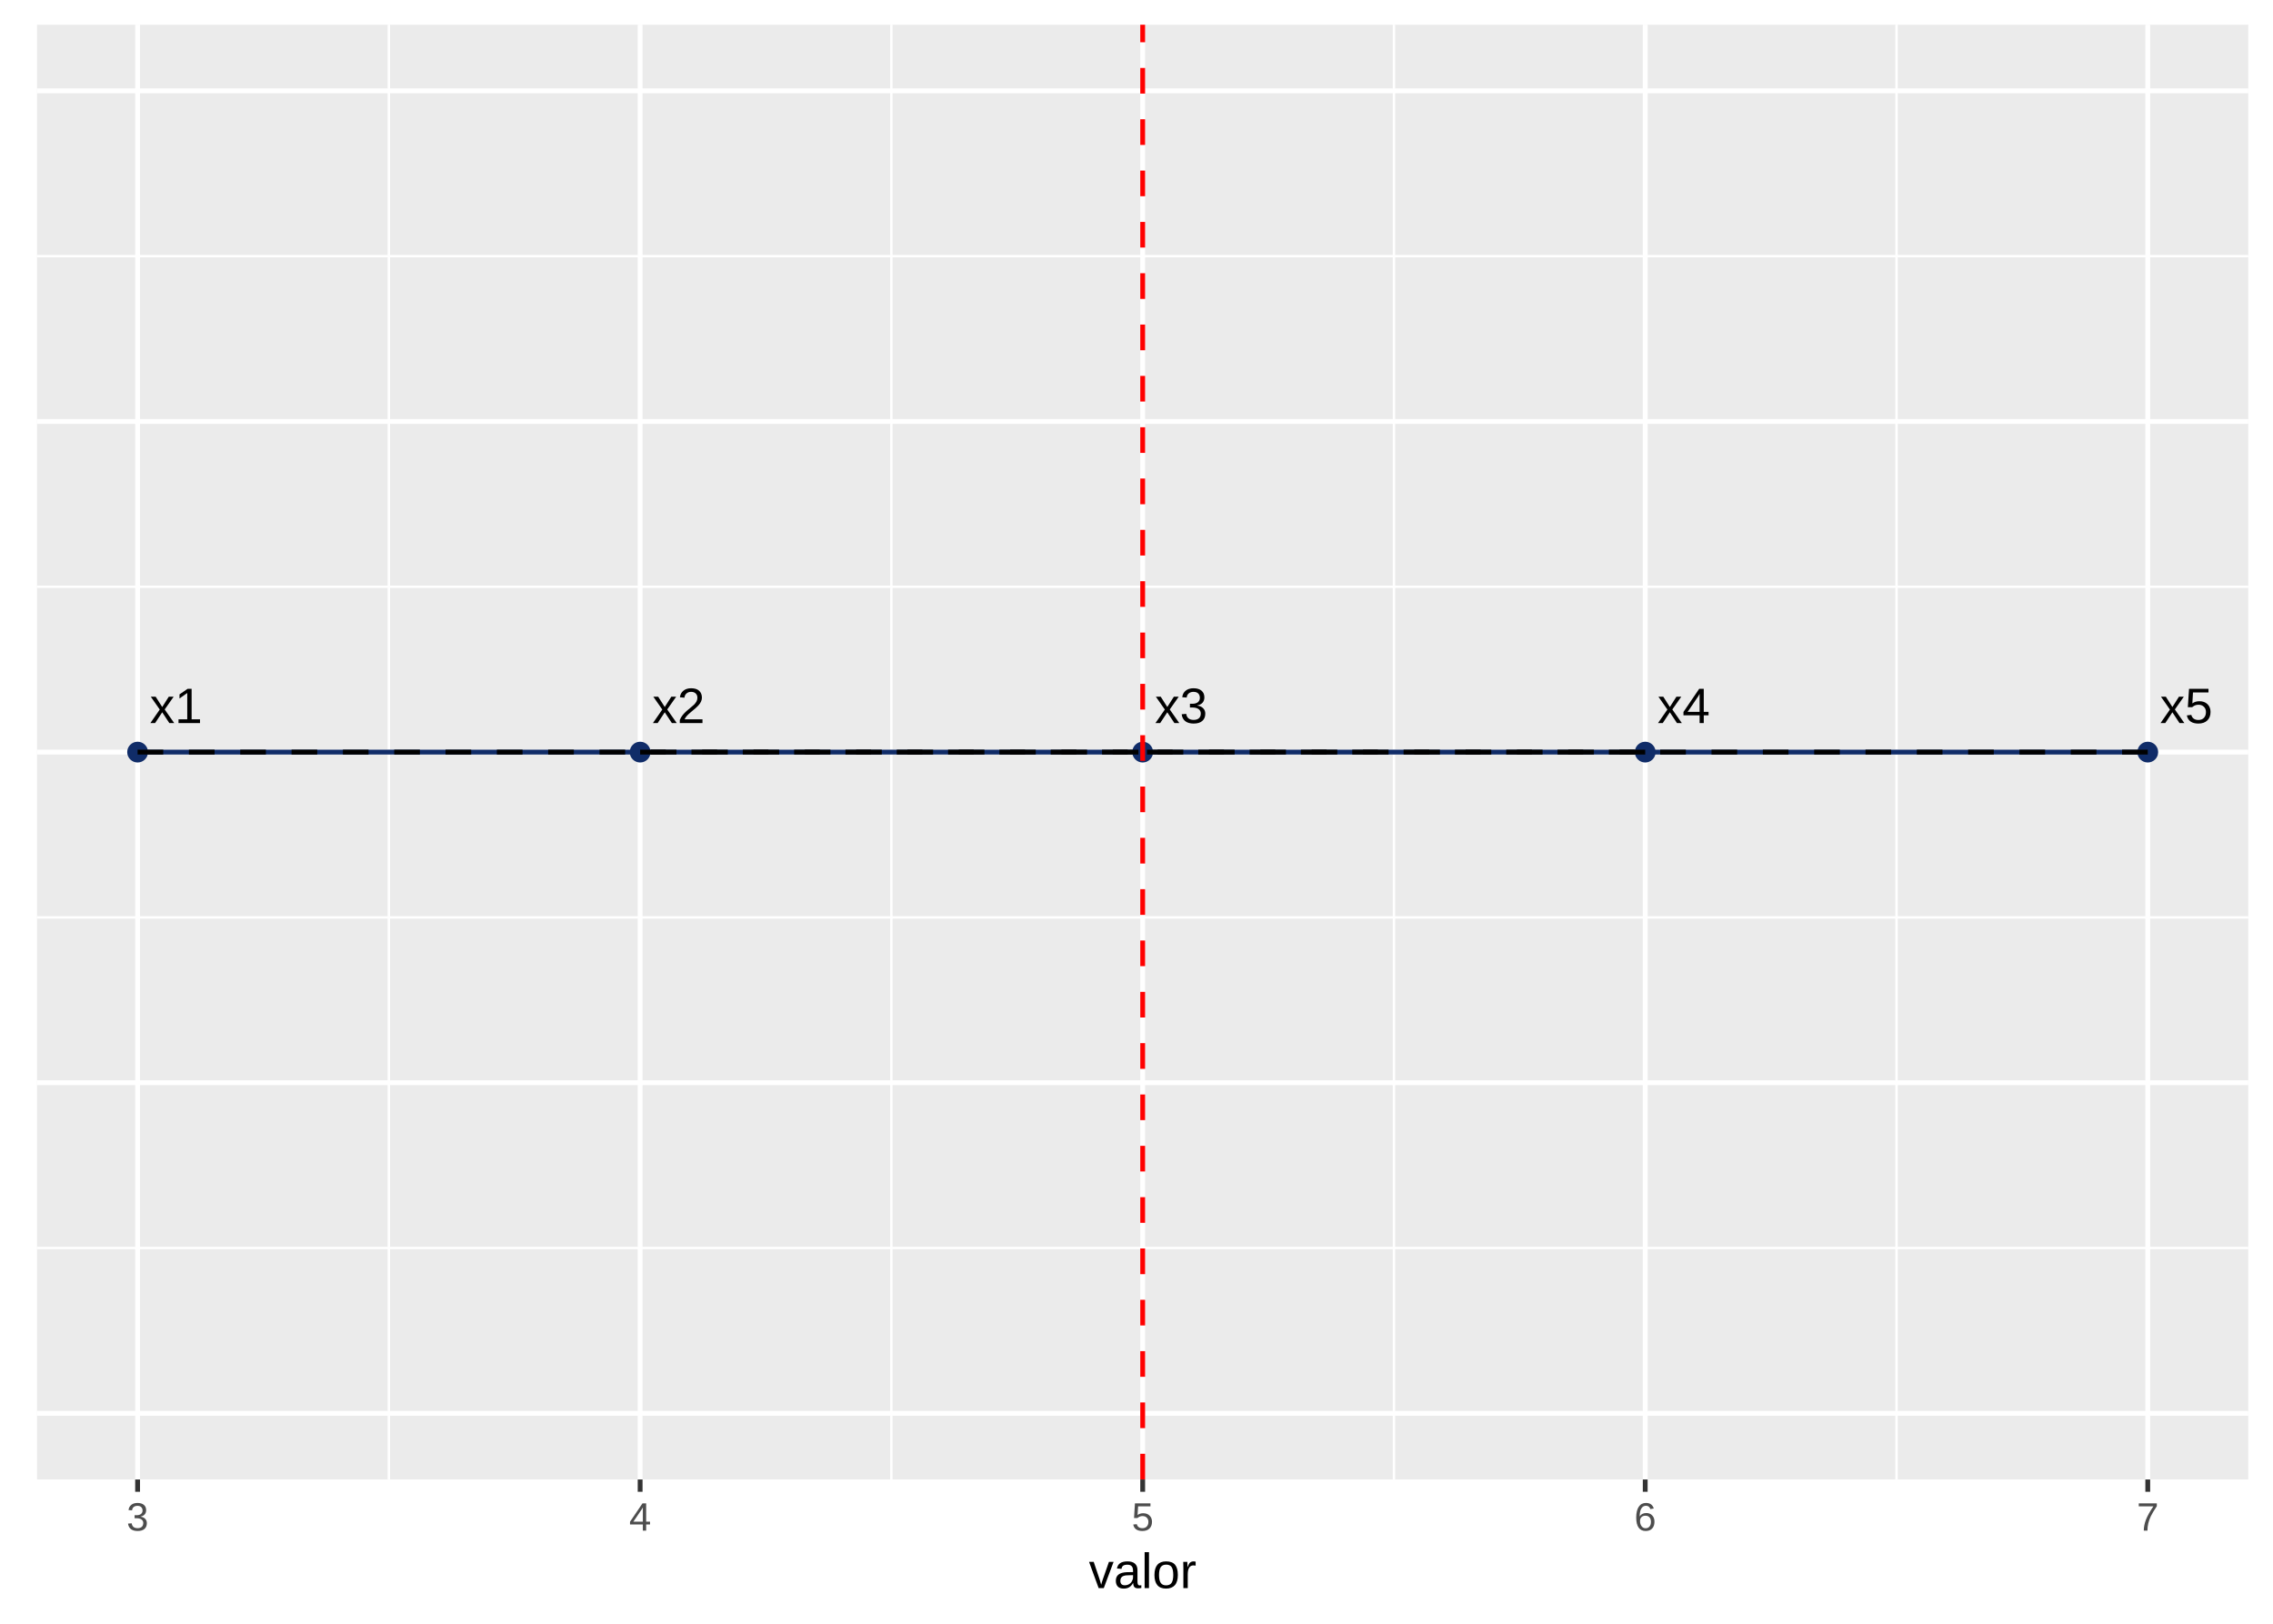
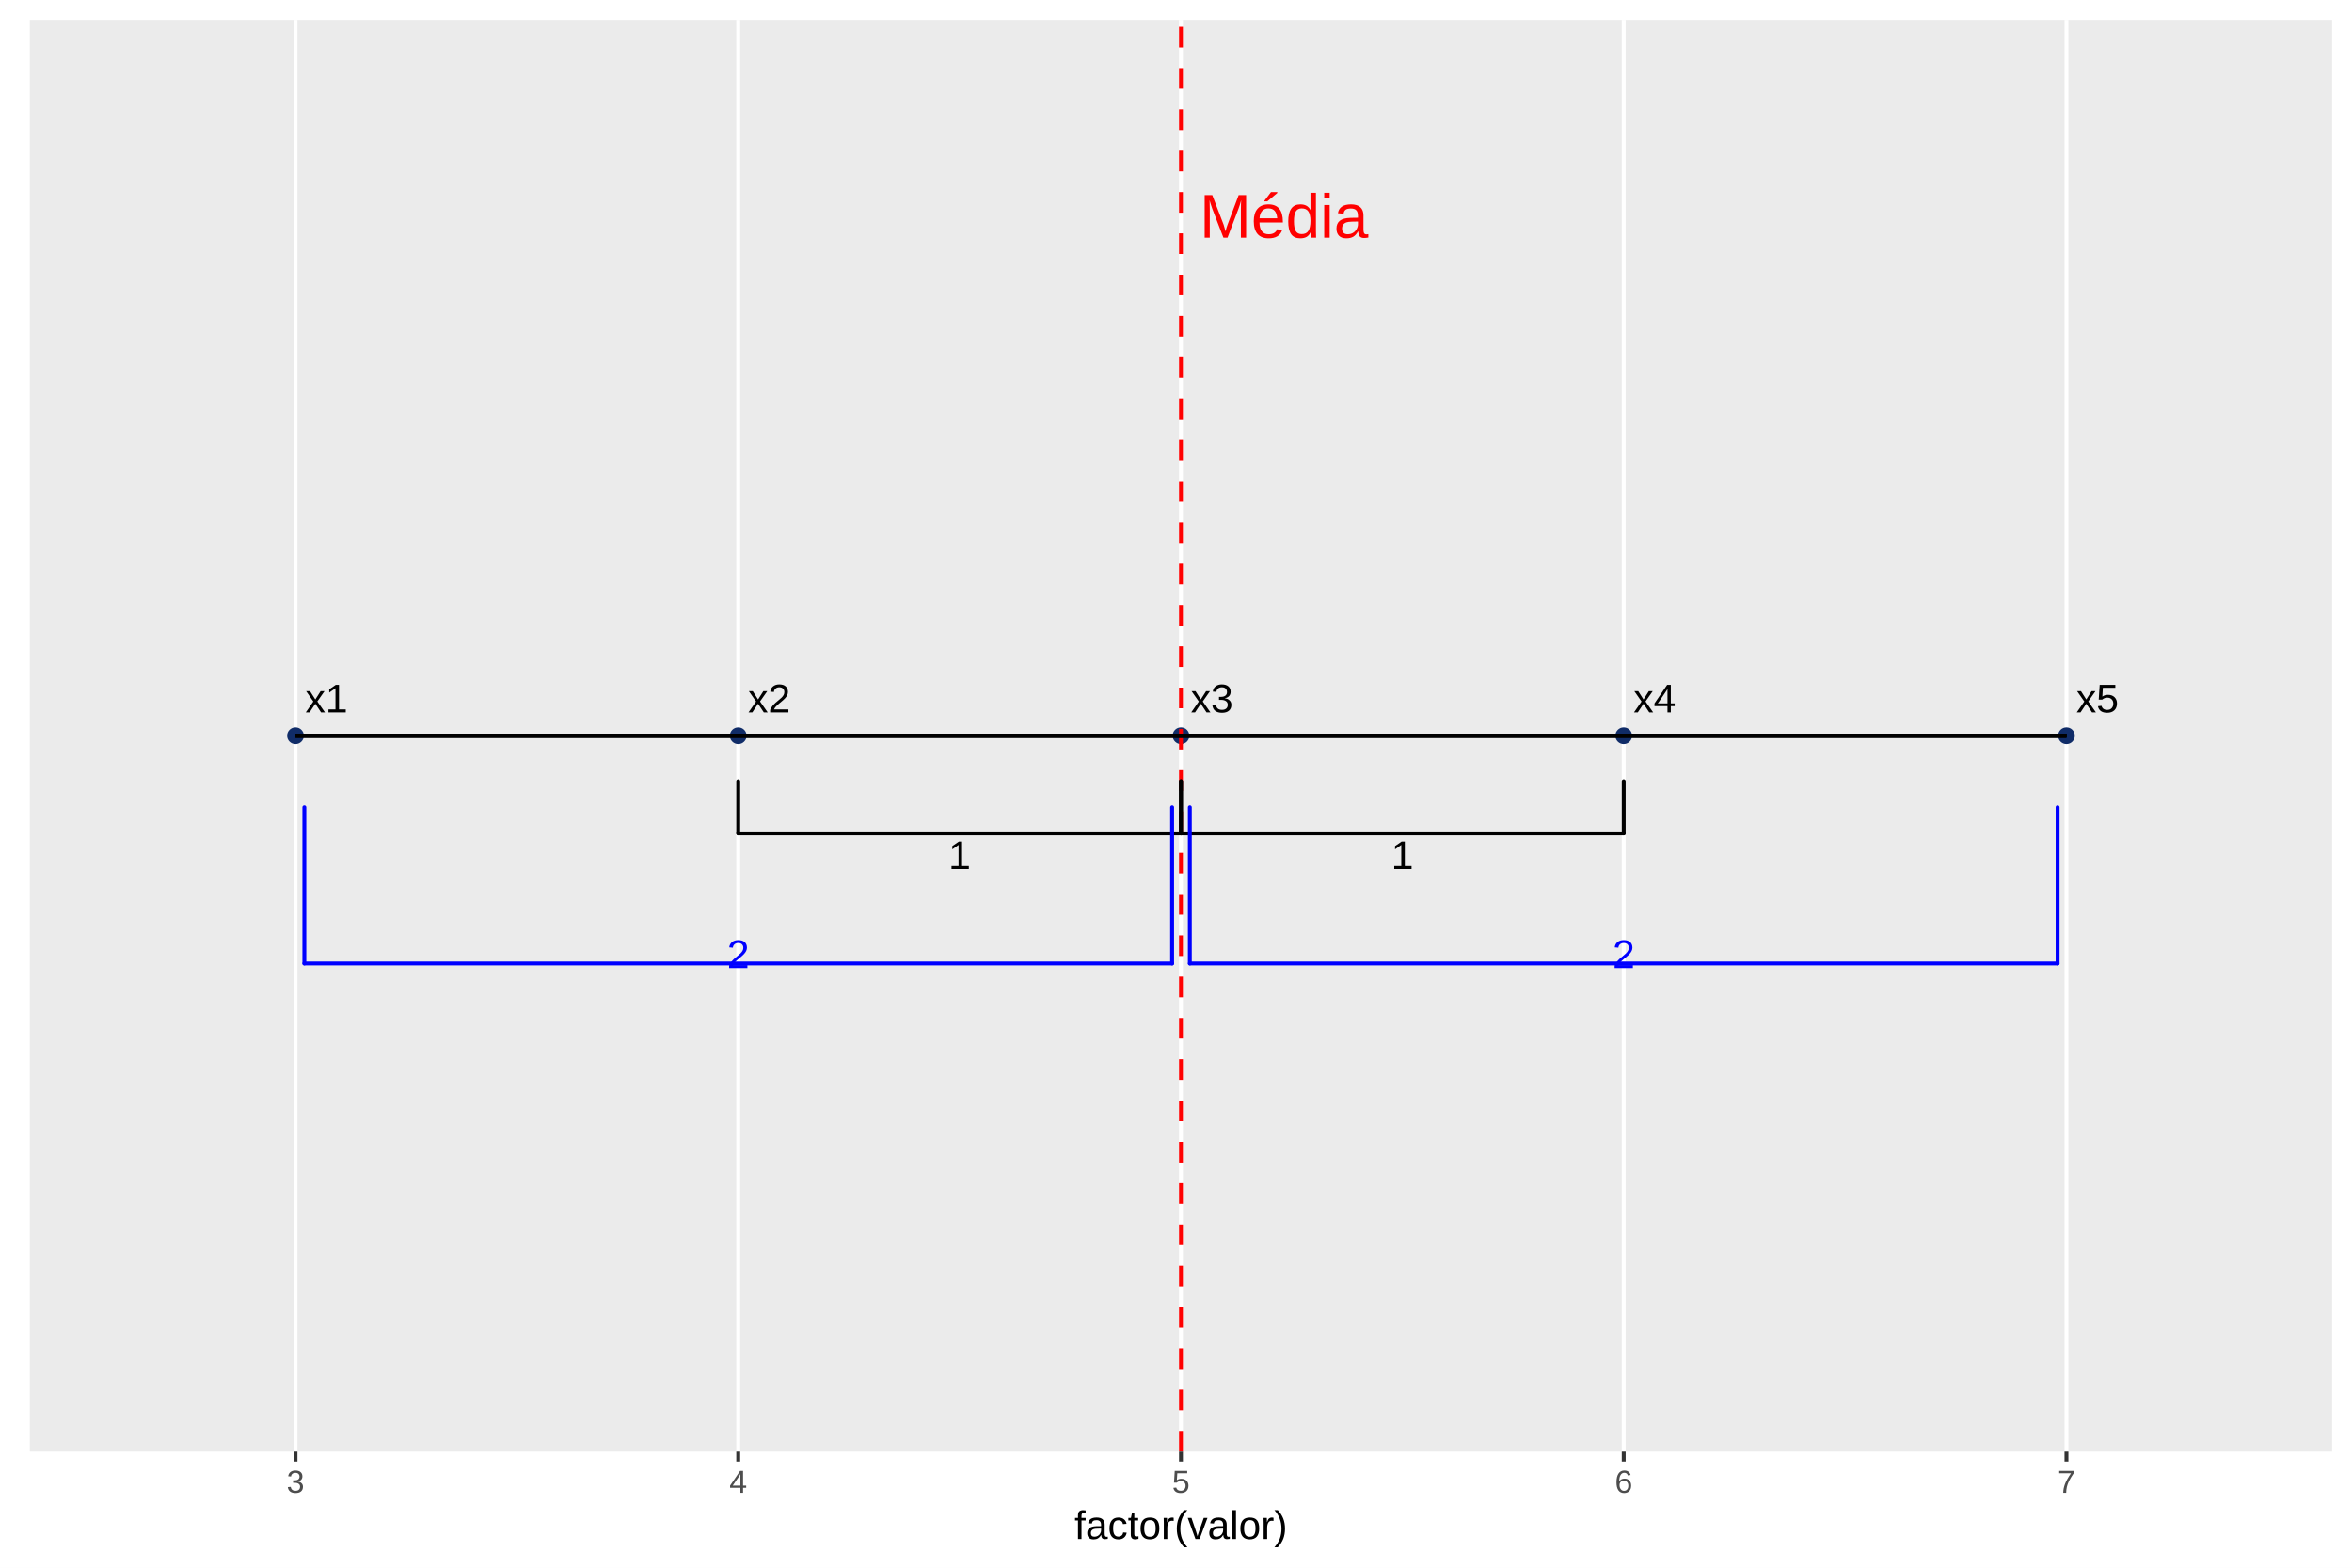
- <svg xmlns="http://www.w3.org/2000/svg" class="svglite" width="504.00pt" height="360.00pt" viewBox="0 0 504.00 360.00">
+ <svg xmlns="http://www.w3.org/2000/svg" class="svglite" width="648.00pt" height="432.00pt" viewBox="0 0 648.00 432.00">
  <defs>
    <style type="text/css">
    .svglite line, .svglite polyline, .svglite polygon, .svglite path, .svglite rect, .svglite circle {
      fill: none;
      stroke: #000000;
      stroke-linecap: round;
      stroke-linejoin: round;
      stroke-miterlimit: 10.00;
    }
    .svglite text {
      white-space: pre;
    }
  </style>
  </defs>
  <rect width="100%" height="100%" style="stroke: none; fill: #FFFFFF;" />
  <defs>
-     <clipPath id="cpMC4wMHw1MDQuMDB8MC4wMHwzNjAuMDA=">
-       <rect x="0.00" y="0.00" width="504.00" height="360.00" />
+     <clipPath id="cpMC4wMHw2NDguMDB8MC4wMHw0MzIuMDA=">
+       <rect x="0.00" y="0.00" width="648.00" height="432.00" />
    </clipPath>
  </defs>
-   <g clip-path="url(#cpMC4wMHw1MDQuMDB8MC4wMHwzNjAuMDA=)">
-     <rect x="0.00" y="0.00" width="504.00" height="360.00" style="stroke-width: 1.07; stroke: #FFFFFF; fill: #FFFFFF;" />
+   <g clip-path="url(#cpMC4wMHw2NDguMDB8MC4wMHw0MzIuMDA=)">
+     <rect x="0.00" y="0.00" width="648.00" height="432.00" style="stroke-width: 1.07; stroke: #FFFFFF; fill: #FFFFFF;" />
  </g>
  <defs>
-     <clipPath id="cpOC4yMnw0OTguNTJ8NS40OHwzMjguMDE=">
-       <rect x="8.22" y="5.48" width="490.30" height="322.53" />
+     <clipPath id="cpOC4yMnw2NDIuNTJ8NS40OHw0MDAuMDE=">
+       <rect x="8.22" y="5.48" width="634.30" height="394.53" />
    </clipPath>
  </defs>
-   <g clip-path="url(#cpOC4yMnw0OTguNTJ8NS40OHwzMjguMDE=)">
-     <rect x="8.22" y="5.48" width="490.30" height="322.53" style="stroke-width: 1.07; stroke: none; fill: #EBEBEB;" />
-     <polyline points="8.22,276.70 498.52,276.70 " style="stroke-width: 0.53; stroke: #FFFFFF; stroke-linecap: butt;" />
-     <polyline points="8.22,203.40 498.52,203.40 " style="stroke-width: 0.53; stroke: #FFFFFF; stroke-linecap: butt;" />
-     <polyline points="8.22,130.09 498.52,130.09 " style="stroke-width: 0.53; stroke: #FFFFFF; stroke-linecap: butt;" />
-     <polyline points="8.22,56.79 498.52,56.79 " style="stroke-width: 0.53; stroke: #FFFFFF; stroke-linecap: butt;" />
-     <polyline points="86.22,328.01 86.22,5.48 " style="stroke-width: 0.53; stroke: #FFFFFF; stroke-linecap: butt;" />
-     <polyline points="197.65,328.01 197.65,5.48 " style="stroke-width: 0.53; stroke: #FFFFFF; stroke-linecap: butt;" />
-     <polyline points="309.09,328.01 309.09,5.48 " style="stroke-width: 0.53; stroke: #FFFFFF; stroke-linecap: butt;" />
-     <polyline points="420.52,328.01 420.52,5.48 " style="stroke-width: 0.53; stroke: #FFFFFF; stroke-linecap: butt;" />
-     <polyline points="8.22,313.35 498.52,313.35 " style="stroke-width: 1.07; stroke: #FFFFFF; stroke-linecap: butt;" />
-     <polyline points="8.22,240.05 498.52,240.05 " style="stroke-width: 1.07; stroke: #FFFFFF; stroke-linecap: butt;" />
-     <polyline points="8.22,166.75 498.52,166.75 " style="stroke-width: 1.07; stroke: #FFFFFF; stroke-linecap: butt;" />
-     <polyline points="8.22,93.44 498.52,93.44 " style="stroke-width: 1.07; stroke: #FFFFFF; stroke-linecap: butt;" />
-     <polyline points="8.22,20.14 498.52,20.14 " style="stroke-width: 1.07; stroke: #FFFFFF; stroke-linecap: butt;" />
-     <polyline points="30.51,328.01 30.51,5.48 " style="stroke-width: 1.07; stroke: #FFFFFF; stroke-linecap: butt;" />
-     <polyline points="141.94,328.01 141.94,5.48 " style="stroke-width: 1.07; stroke: #FFFFFF; stroke-linecap: butt;" />
-     <polyline points="253.37,328.01 253.37,5.48 " style="stroke-width: 1.07; stroke: #FFFFFF; stroke-linecap: butt;" />
-     <polyline points="364.80,328.01 364.80,5.48 " style="stroke-width: 1.07; stroke: #FFFFFF; stroke-linecap: butt;" />
-     <polyline points="476.23,328.01 476.23,5.48 " style="stroke-width: 1.07; stroke: #FFFFFF; stroke-linecap: butt;" />
-     <circle cx="30.51" cy="166.75" r="1.95" style="stroke-width: 0.71; stroke: #102C68; fill: #102C68;" />
-     <circle cx="141.94" cy="166.75" r="1.95" style="stroke-width: 0.71; stroke: #102C68; fill: #102C68;" />
-     <circle cx="253.37" cy="166.75" r="1.95" style="stroke-width: 0.71; stroke: #102C68; fill: #102C68;" />
-     <circle cx="364.80" cy="166.75" r="1.95" style="stroke-width: 0.71; stroke: #102C68; fill: #102C68;" />
-     <circle cx="476.23" cy="166.75" r="1.95" style="stroke-width: 0.71; stroke: #102C68; fill: #102C68;" />
-     <polyline points="30.51,166.75 141.94,166.75 253.37,166.75 364.80,166.75 476.23,166.75 " style="stroke-width: 1.07; stroke: #102C68; stroke-linecap: butt;" />
-     <line x1="253.37" y1="328.01" x2="253.37" y2="5.48" style="stroke-width: 1.07; stroke: #FF0000; stroke-dasharray: 5.69,5.69; stroke-linecap: butt;" />
-     <line x1="30.51" y1="166.75" x2="253.37" y2="166.75" style="stroke-width: 1.07; stroke-dasharray: 5.69,5.69; stroke-linecap: butt;" />
-     <line x1="141.94" y1="166.75" x2="253.37" y2="166.75" style="stroke-width: 1.07; stroke-dasharray: 5.69,5.69; stroke-linecap: butt;" />
-     <line x1="253.37" y1="166.75" x2="253.37" y2="166.75" style="stroke-width: 1.07; stroke-dasharray: 5.69,5.69; stroke-linecap: butt;" />
-     <line x1="364.80" y1="166.75" x2="253.37" y2="166.75" style="stroke-width: 1.07; stroke-dasharray: 5.69,5.69; stroke-linecap: butt;" />
-     <line x1="476.23" y1="166.75" x2="253.37" y2="166.75" style="stroke-width: 1.07; stroke-dasharray: 5.69,5.69; stroke-linecap: butt;" />
-     <text x="33.22" y="160.31" style="font-size: 11.04px; font-family: &quot;Liberation Sans&quot;;" textLength="13.55px" lengthAdjust="spacingAndGlyphs">x1</text>
-     <text x="144.65" y="160.31" style="font-size: 11.04px; font-family: &quot;Liberation Sans&quot;;" textLength="13.55px" lengthAdjust="spacingAndGlyphs">x2</text>
-     <text x="256.08" y="160.31" style="font-size: 11.04px; font-family: &quot;Liberation Sans&quot;;" textLength="13.55px" lengthAdjust="spacingAndGlyphs">x3</text>
-     <text x="367.51" y="160.31" style="font-size: 11.04px; font-family: &quot;Liberation Sans&quot;;" textLength="13.55px" lengthAdjust="spacingAndGlyphs">x4</text>
-     <text x="478.94" y="160.31" style="font-size: 11.04px; font-family: &quot;Liberation Sans&quot;;" textLength="13.55px" lengthAdjust="spacingAndGlyphs">x5</text>
+   <g clip-path="url(#cpOC4yMnw2NDIuNTJ8NS40OHw0MDAuMDE=)">
+     <rect x="8.22" y="5.48" width="634.30" height="394.53" style="stroke-width: 1.07; stroke: none; fill: #EBEBEB;" />
+     <polyline points="81.41,400.01 81.41,5.48 " style="stroke-width: 1.07; stroke: #FFFFFF; stroke-linecap: butt;" />
+     <polyline points="203.39,400.01 203.39,5.48 " style="stroke-width: 1.07; stroke: #FFFFFF; stroke-linecap: butt;" />
+     <polyline points="325.37,400.01 325.37,5.48 " style="stroke-width: 1.07; stroke: #FFFFFF; stroke-linecap: butt;" />
+     <polyline points="447.35,400.01 447.35,5.48 " style="stroke-width: 1.07; stroke: #FFFFFF; stroke-linecap: butt;" />
+     <polyline points="569.33,400.01 569.33,5.48 " style="stroke-width: 1.07; stroke: #FFFFFF; stroke-linecap: butt;" />
+     <circle cx="81.41" cy="202.75" r="1.95" style="stroke-width: 0.71; stroke: #102C68; fill: #102C68;" />
+     <circle cx="203.39" cy="202.75" r="1.95" style="stroke-width: 0.71; stroke: #102C68; fill: #102C68;" />
+     <circle cx="325.37" cy="202.75" r="1.95" style="stroke-width: 0.71; stroke: #102C68; fill: #102C68;" />
+     <circle cx="447.35" cy="202.75" r="1.95" style="stroke-width: 0.71; stroke: #102C68; fill: #102C68;" />
+     <circle cx="569.33" cy="202.75" r="1.95" style="stroke-width: 0.71; stroke: #102C68; fill: #102C68;" />
+     <line x1="325.37" y1="400.01" x2="325.37" y2="5.48" style="stroke-width: 1.07; stroke: #FF0000; stroke-dasharray: 5.69,5.69; stroke-linecap: butt;" />
+     <text x="84.12" y="196.31" style="font-size: 11.04px; font-family: &quot;Liberation Sans&quot;;" textLength="13.55px" lengthAdjust="spacingAndGlyphs">x1</text>
+     <text x="206.10" y="196.31" style="font-size: 11.04px; font-family: &quot;Liberation Sans&quot;;" textLength="13.55px" lengthAdjust="spacingAndGlyphs">x2</text>
+     <text x="328.08" y="196.31" style="font-size: 11.04px; font-family: &quot;Liberation Sans&quot;;" textLength="13.55px" lengthAdjust="spacingAndGlyphs">x3</text>
+     <text x="450.06" y="196.31" style="font-size: 11.04px; font-family: &quot;Liberation Sans&quot;;" textLength="13.55px" lengthAdjust="spacingAndGlyphs">x4</text>
+     <text x="572.04" y="196.31" style="font-size: 11.04px; font-family: &quot;Liberation Sans&quot;;" textLength="13.55px" lengthAdjust="spacingAndGlyphs">x5</text>
+     <line x1="81.41" y1="202.75" x2="569.33" y2="202.75" style="stroke-width: 1.07; stroke-linecap: butt;" />
+     <line x1="81.41" y1="202.75" x2="569.33" y2="202.75" style="stroke-width: 1.07; stroke-linecap: butt;" />
+     <line x1="81.41" y1="202.75" x2="569.33" y2="202.75" style="stroke-width: 1.07; stroke-linecap: butt;" />
+     <line x1="81.41" y1="202.75" x2="569.33" y2="202.75" style="stroke-width: 1.07; stroke-linecap: butt;" />
+     <line x1="81.41" y1="202.75" x2="569.33" y2="202.75" style="stroke-width: 1.07; stroke-linecap: butt;" />
+     <text x="330.49" y="65.50" style="font-size: 17.07px;fill: #FF0000; font-family: &quot;Liberation Sans&quot;;" textLength="51.24px" lengthAdjust="spacingAndGlyphs">Média</text>
+     <text x="386.36" y="239.50" text-anchor="middle" style="font-size: 11.04px; font-family: &quot;Liberation Sans&quot;;" textLength="7.02px" lengthAdjust="spacingAndGlyphs">1</text>
+     <line x1="325.37" y1="215.30" x2="325.37" y2="229.65" style="stroke-width: 1.07;" />
+     <line x1="325.37" y1="229.65" x2="447.35" y2="229.65" style="stroke-width: 1.07;" />
+     <line x1="447.35" y1="229.65" x2="447.35" y2="215.30" style="stroke-width: 1.07;" />
+     <text x="264.38" y="239.50" text-anchor="middle" style="font-size: 11.04px; font-family: &quot;Liberation Sans&quot;;" textLength="7.02px" lengthAdjust="spacingAndGlyphs">1</text>
+     <line x1="203.39" y1="215.30" x2="203.39" y2="229.65" style="stroke-width: 1.07;" />
+     <line x1="203.39" y1="229.65" x2="325.37" y2="229.65" style="stroke-width: 1.07;" />
+     <line x1="325.37" y1="229.65" x2="325.37" y2="215.30" style="stroke-width: 1.07;" />
+     <text x="447.35" y="266.78" text-anchor="middle" style="font-size: 11.04px;fill: #0000FF; font-family: &quot;Liberation Sans&quot;;" textLength="7.02px" lengthAdjust="spacingAndGlyphs">2</text>
+     <line x1="327.81" y1="222.47" x2="327.81" y2="265.51" style="stroke-width: 1.07; stroke: #0000FF;" />
+     <line x1="327.81" y1="265.51" x2="566.89" y2="265.51" style="stroke-width: 1.07; stroke: #0000FF;" />
+     <line x1="566.89" y1="265.51" x2="566.89" y2="222.47" style="stroke-width: 1.07; stroke: #0000FF;" />
+     <text x="203.39" y="266.78" text-anchor="middle" style="font-size: 11.04px;fill: #0000FF; font-family: &quot;Liberation Sans&quot;;" textLength="7.02px" lengthAdjust="spacingAndGlyphs">2</text>
+     <line x1="83.85" y1="222.47" x2="83.85" y2="265.51" style="stroke-width: 1.07; stroke: #0000FF;" />
+     <line x1="83.85" y1="265.51" x2="322.93" y2="265.51" style="stroke-width: 1.07; stroke: #0000FF;" />
+     <line x1="322.93" y1="265.51" x2="322.93" y2="222.47" style="stroke-width: 1.07; stroke: #0000FF;" />
  </g>
-   <g clip-path="url(#cpMC4wMHw1MDQuMDB8MC4wMHwzNjAuMDA=)">
-     <polyline points="30.51,330.75 30.51,328.01 " style="stroke-width: 1.07; stroke: #333333; stroke-linecap: butt;" />
-     <polyline points="141.94,330.75 141.94,328.01 " style="stroke-width: 1.07; stroke: #333333; stroke-linecap: butt;" />
-     <polyline points="253.37,330.75 253.37,328.01 " style="stroke-width: 1.07; stroke: #333333; stroke-linecap: butt;" />
-     <polyline points="364.80,330.75 364.80,328.01 " style="stroke-width: 1.07; stroke: #333333; stroke-linecap: butt;" />
-     <polyline points="476.23,330.75 476.23,328.01 " style="stroke-width: 1.07; stroke: #333333; stroke-linecap: butt;" />
-     <text x="30.51" y="339.36" text-anchor="middle" style="font-size: 8.80px;fill: #4D4D4D; font-family: &quot;Liberation Sans&quot;;" textLength="5.59px" lengthAdjust="spacingAndGlyphs">3</text>
-     <text x="141.94" y="339.36" text-anchor="middle" style="font-size: 8.80px;fill: #4D4D4D; font-family: &quot;Liberation Sans&quot;;" textLength="5.59px" lengthAdjust="spacingAndGlyphs">4</text>
-     <text x="253.37" y="339.36" text-anchor="middle" style="font-size: 8.80px;fill: #4D4D4D; font-family: &quot;Liberation Sans&quot;;" textLength="5.59px" lengthAdjust="spacingAndGlyphs">5</text>
-     <text x="364.80" y="339.36" text-anchor="middle" style="font-size: 8.80px;fill: #4D4D4D; font-family: &quot;Liberation Sans&quot;;" textLength="5.59px" lengthAdjust="spacingAndGlyphs">6</text>
-     <text x="476.23" y="339.36" text-anchor="middle" style="font-size: 8.80px;fill: #4D4D4D; font-family: &quot;Liberation Sans&quot;;" textLength="5.59px" lengthAdjust="spacingAndGlyphs">7</text>
-     <text x="253.37" y="352.10" text-anchor="middle" style="font-size: 11.00px; font-family: &quot;Liberation Sans&quot;;" textLength="27.56px" lengthAdjust="spacingAndGlyphs">valor</text>
+   <g clip-path="url(#cpMC4wMHw2NDguMDB8MC4wMHw0MzIuMDA=)">
+     <polyline points="81.41,402.75 81.41,400.01 " style="stroke-width: 1.07; stroke: #333333; stroke-linecap: butt;" />
+     <polyline points="203.39,402.75 203.39,400.01 " style="stroke-width: 1.07; stroke: #333333; stroke-linecap: butt;" />
+     <polyline points="325.37,402.75 325.37,400.01 " style="stroke-width: 1.07; stroke: #333333; stroke-linecap: butt;" />
+     <polyline points="447.35,402.75 447.35,400.01 " style="stroke-width: 1.07; stroke: #333333; stroke-linecap: butt;" />
+     <polyline points="569.33,402.75 569.33,400.01 " style="stroke-width: 1.07; stroke: #333333; stroke-linecap: butt;" />
+     <text x="81.41" y="411.36" text-anchor="middle" style="font-size: 8.80px;fill: #4D4D4D; font-family: &quot;Liberation Sans&quot;;" textLength="5.59px" lengthAdjust="spacingAndGlyphs">3</text>
+     <text x="203.39" y="411.36" text-anchor="middle" style="font-size: 8.80px;fill: #4D4D4D; font-family: &quot;Liberation Sans&quot;;" textLength="5.59px" lengthAdjust="spacingAndGlyphs">4</text>
+     <text x="325.37" y="411.36" text-anchor="middle" style="font-size: 8.80px;fill: #4D4D4D; font-family: &quot;Liberation Sans&quot;;" textLength="5.59px" lengthAdjust="spacingAndGlyphs">5</text>
+     <text x="447.35" y="411.36" text-anchor="middle" style="font-size: 8.80px;fill: #4D4D4D; font-family: &quot;Liberation Sans&quot;;" textLength="5.59px" lengthAdjust="spacingAndGlyphs">6</text>
+     <text x="569.33" y="411.36" text-anchor="middle" style="font-size: 8.80px;fill: #4D4D4D; font-family: &quot;Liberation Sans&quot;;" textLength="5.59px" lengthAdjust="spacingAndGlyphs">7</text>
+     <text x="325.37" y="424.10" text-anchor="middle" style="font-size: 11.00px; font-family: &quot;Liberation Sans&quot;;" textLength="68.37px" lengthAdjust="spacingAndGlyphs">factor(valor)</text>
  </g>
</svg>
